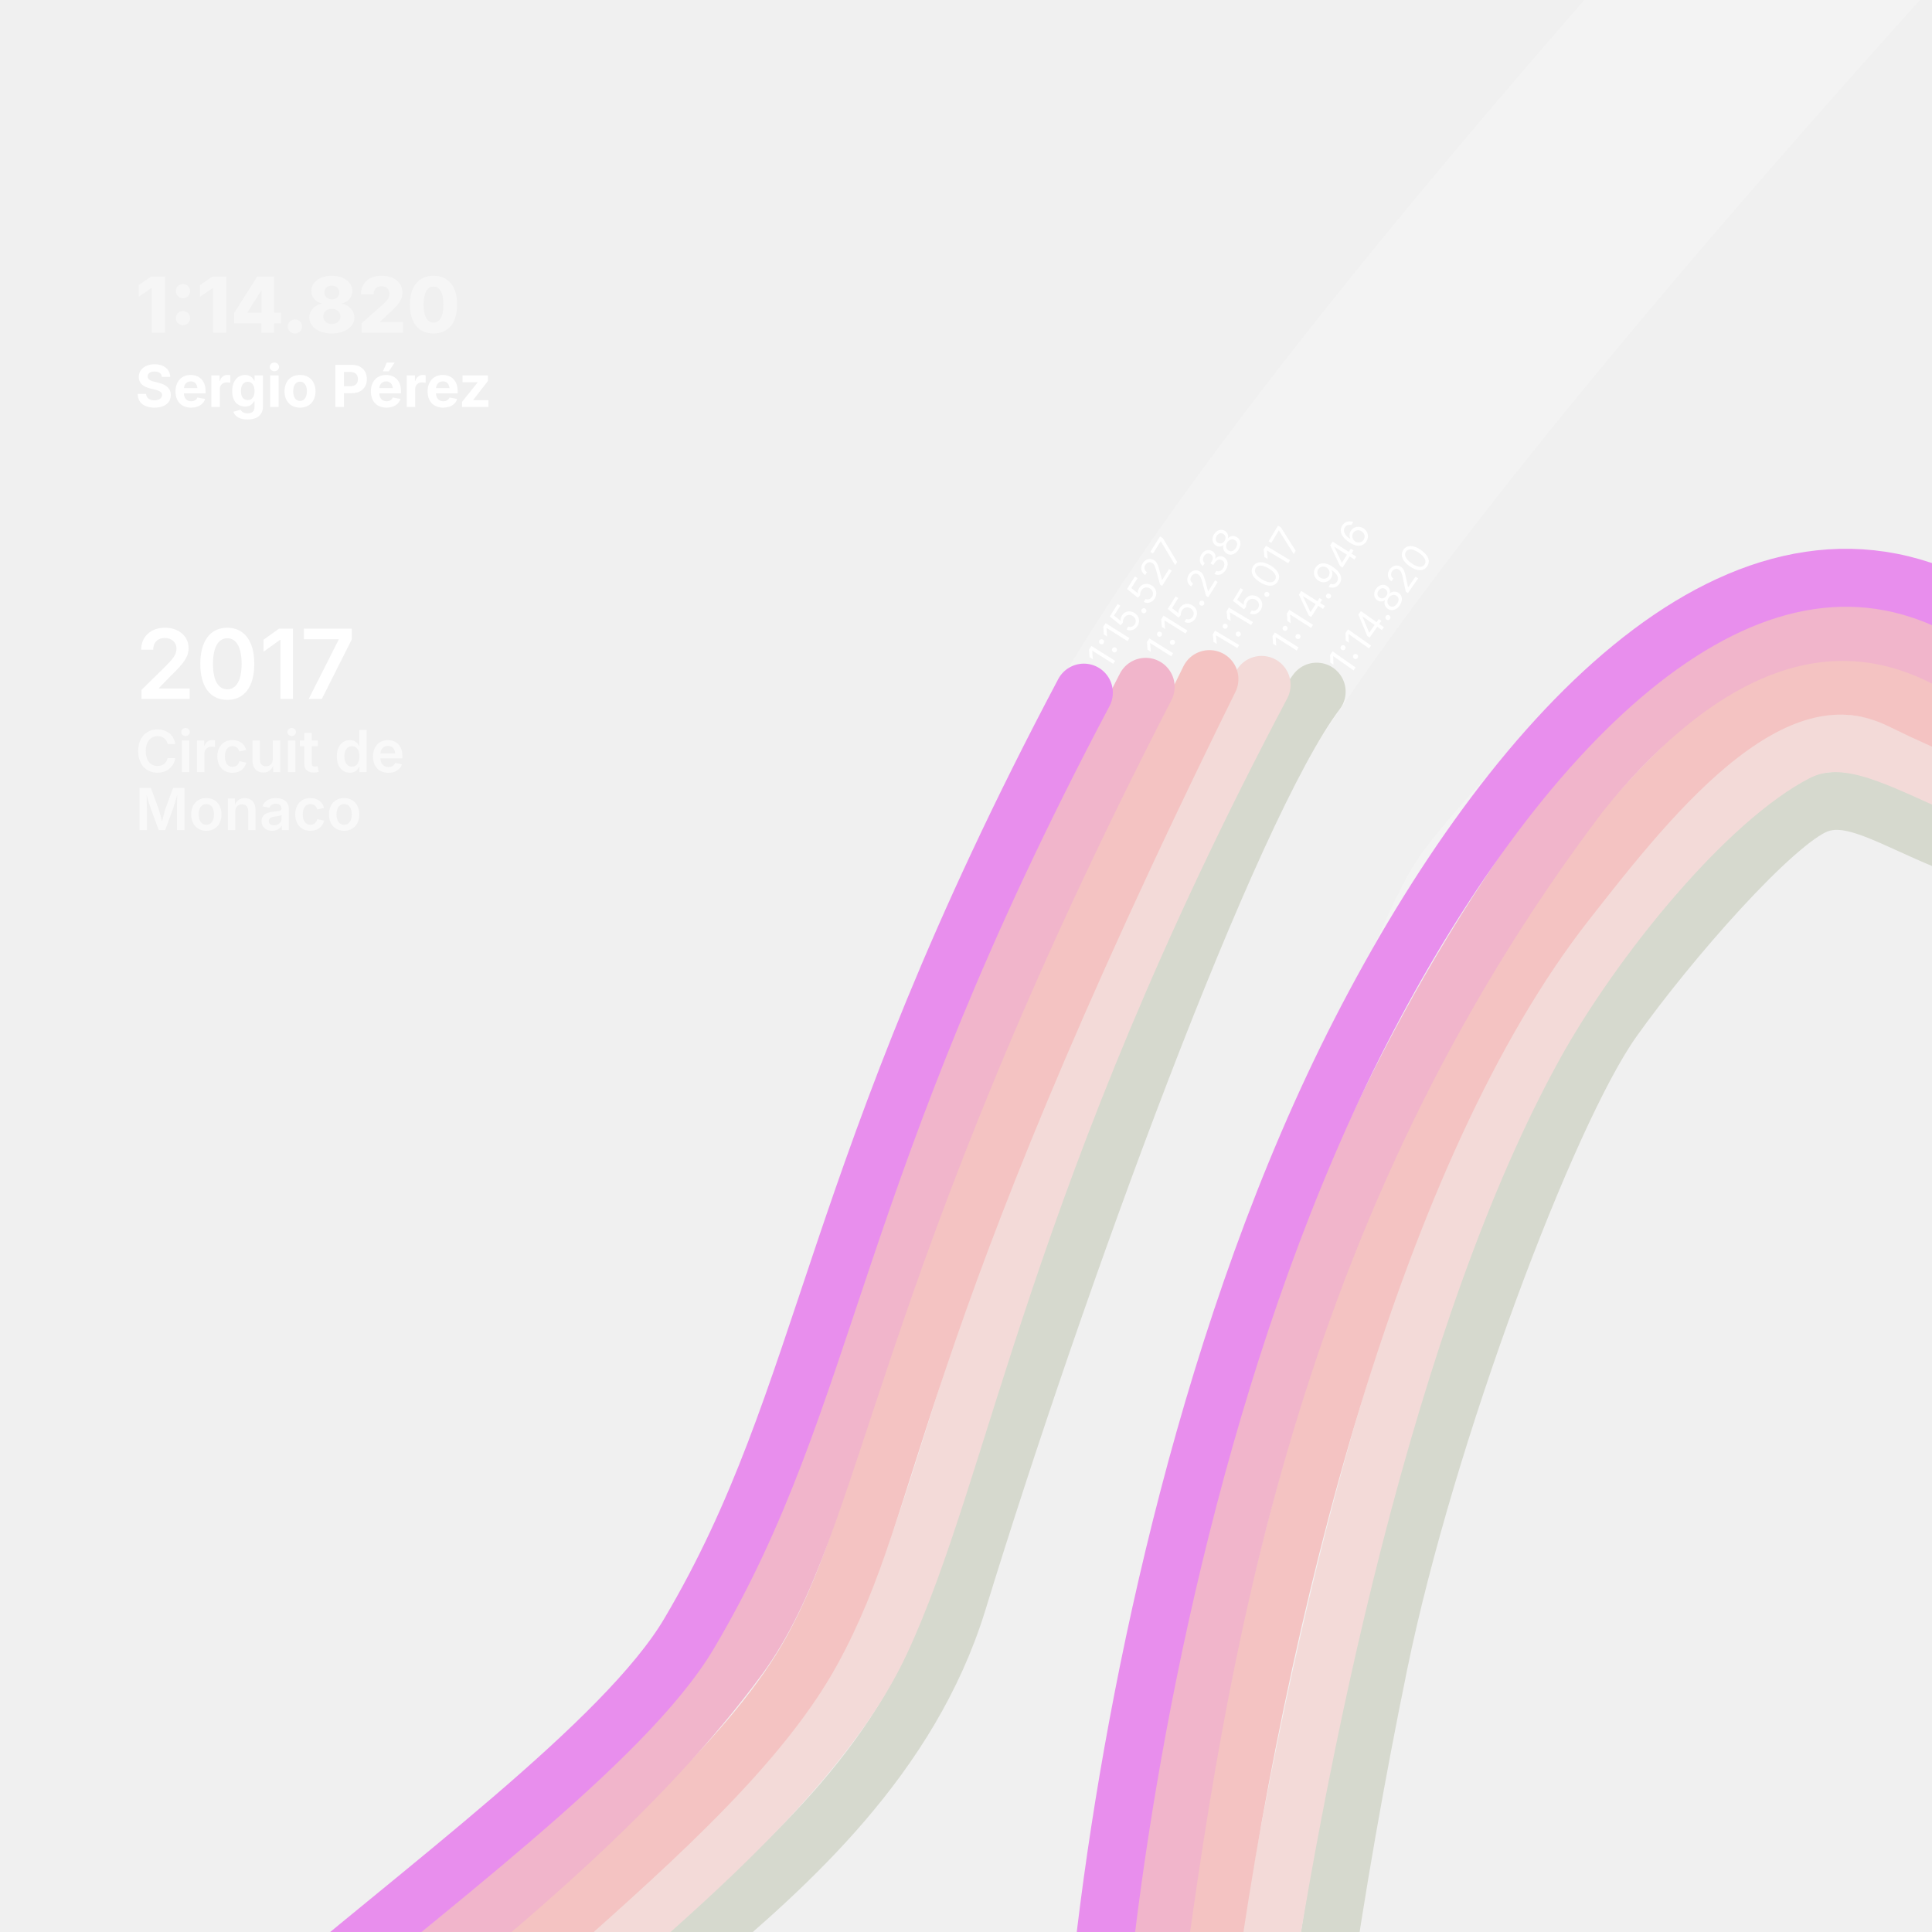
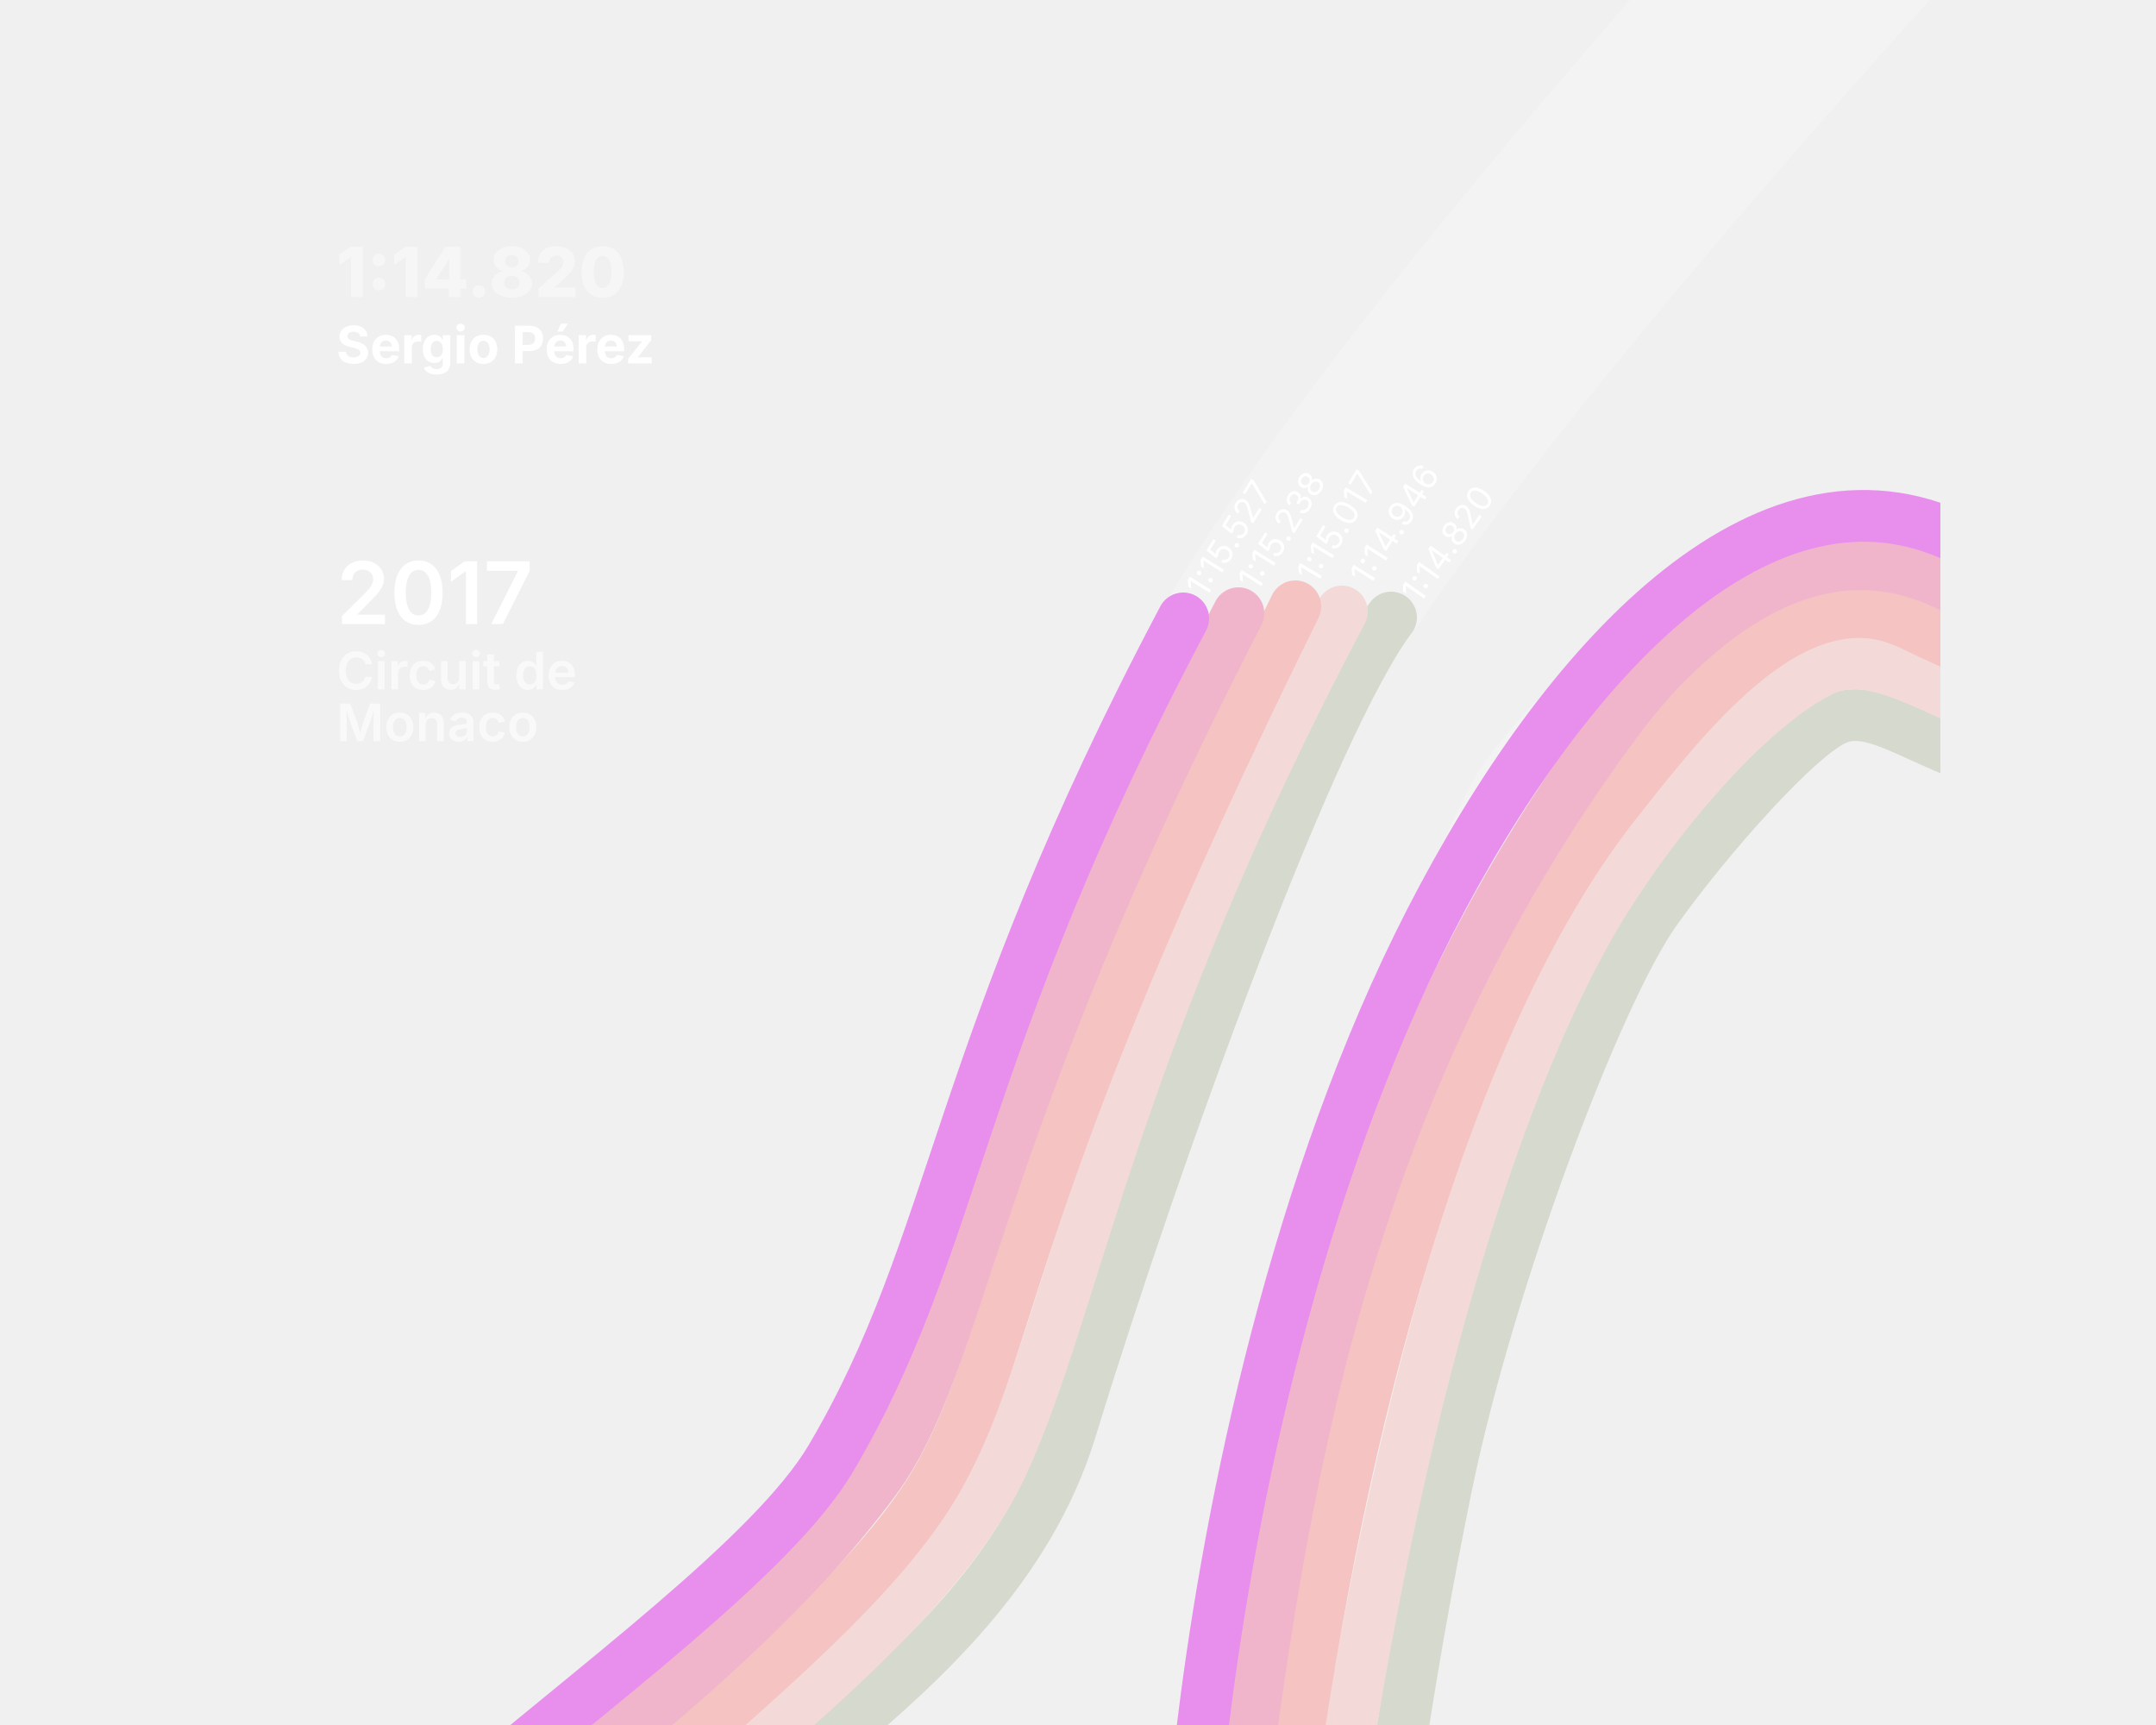
- <svg xmlns="http://www.w3.org/2000/svg" width="1000" height="1000" viewBox="0 0 1000 1000" fill="none">
+ <svg xmlns="http://www.w3.org/2000/svg" width="1000" height="800" viewBox="0 0 1000 1000" fill="none">
  <g id="Data Visualization - Information" clip-path="url(#clip0_212_29)">
    <path id="Circuit-Map" d="M1575.68 -118.208C1571.48 -72.014 1230.09 371.272 1139.68 392C1049.92 412.582 975.685 358.5 951.185 358.5C891.185 358.5 805.685 456.5 788.685 479.5C768.64 506.619 622.699 873.559 626.898 1012.14C631.097 1150.72 635.097 1246.61 567.912 1267.61C500.728 1288.6 239.879 1174.39 214.684 1124C189.49 1073.61 341.164 961.048 404.15 877.059C467.135 793.071 506.102 588.579 581.685 429C657.267 269.421 926.232 -24.42 1067.6 -177L1325.68 -402" stroke="white" stroke-opacity="0.2" stroke-width="130" stroke-linecap="round" stroke-linejoin="round" />
    <path id="First" d="M681.5 358C636 418 546.336 664 495.684 829C446.199 990.2 243.836 1051.5 300.184 1103.5C347.738 1147.38 564.351 1164.33 670.684 1162C672.351 1098.83 689.684 978 713.684 861C738.032 742.305 800.765 575.705 834.684 528C863.835 487 917.799 425.383 940.184 416.5C971.684 404 1008.68 455.5 1100.68 452.5C1174.18 450.103 1265.68 372 1248.68 259" stroke="#D6D9CE" stroke-width="30" stroke-linecap="round" stroke-linejoin="round" />
    <path id="Second" d="M653 354.5C517.5 610.5 498.5 758.5 455.685 850C408.424 951 249.185 1049 258.185 1069.5C265.498 1086.16 346.185 1127.33 399.685 1172L646.684 1074.5C670.684 904.5 718.185 678.5 794.185 541C823.604 487.774 882.185 414 929.685 389.5C977.185 365 1030.62 442.43 1119.68 421C1186.18 405 1187.68 366.833 1214.68 347.5" stroke="#F3DAD8" stroke-width="30" stroke-linecap="round" stroke-linejoin="round" />
    <path id="Third" d="M626 351.5C455 698 465.185 772.5 420.185 854.5C361.806 960.879 164.685 1071.5 224.684 1097C290.827 1125.11 584.185 1125.5 585.685 1120C586.885 1115.6 610.852 1064.83 622.685 1040C650.685 832 711.255 594.087 810.185 467.5C856.685 408 918.321 330.131 984.185 362.5C1101.68 420.246 1137.18 398.5 1203.68 335" stroke="#F4C3C2" stroke-width="30" stroke-linecap="round" stroke-linejoin="round" />
    <path id="Fourth" d="M593 355.5C435.5 661 433.685 788 382.185 858C282.661 993.275 88.184 1101.5 147.185 1094.5C221.391 1085.7 458.018 1167.33 582.185 1162L595.684 1038C619.685 858 655.185 625.5 817.685 411C870.184 345.5 937.827 303.041 1009.68 342C1134.18 409.5 1174.18 322 1196.18 281" stroke="#F1B5CB" stroke-width="30" stroke-linecap="round" stroke-linejoin="round" />
    <path id="Fifth" d="M561 358.5C427.5 610.5 430.629 720.5 356.685 845.5C290.222 957.853 -62.815 1150.5 61.185 1209.5C185.185 1268.5 555.685 1268 555.685 1213C555.685 1158 558.353 1114.5 572.685 998C588.185 872 626.674 685.047 704.185 534C782.185 382 897.977 257.767 1010.68 312C1168.18 395 1188.18 252 1247.18 184" stroke="#E88EED" stroke-width="30" stroke-linecap="round" stroke-linejoin="round" />
    <text id="First-Time" transform="translate(675 334.558) rotate(-54.9198)" fill="white" xml:space="preserve" style="white-space: pre" font-family="SF Pro Display" font-size="20" letter-spacing="0em">
      <tspan x="0" y="28.109">1:14.820</tspan>
    </text>
    <text id="Second-Time" transform="translate(645 325.486) rotate(-57.6088)" fill="white" xml:space="preserve" style="white-space: pre" font-family="SF Pro Display" font-size="20" letter-spacing="0em">
      <tspan x="0" y="28.109">1:14.946</tspan>
    </text>
    <text id="Third-Time" transform="translate(614 324.892) rotate(-59.0524)" fill="white" xml:space="preserve" style="white-space: pre" font-family="SF Pro Display" font-size="20" letter-spacing="0em">
      <tspan x="0" y="28.109">1:15.017</tspan>
    </text>
    <text id="Fourth-Time" transform="translate(580 328.636) rotate(-57.9512)" fill="white" xml:space="preserve" style="white-space: pre" font-family="SF Pro Display" font-size="20" letter-spacing="0em">
      <tspan x="0" y="28.109">1:15.238</tspan>
    </text>
    <text id="Fifth-Time" transform="translate(550 332.519) rotate(-57.901)" fill="white" xml:space="preserve" style="white-space: pre" font-family="SF Pro Display" font-size="20" letter-spacing="0em">
      <tspan x="0" y="28.109">1:15.527</tspan>
    </text>
    <text id="Year" fill="white" xml:space="preserve" style="white-space: pre" font-family="SF Pro Display" font-size="50" font-weight="600" letter-spacing="0em">
      <tspan x="70" y="361.773">2017</tspan>
    </text>
    <text id="Circuit-Name" fill="white" fill-opacity="0.6" xml:space="preserve" style="white-space: pre" font-family="SF Pro Display" font-size="30" font-weight="600" letter-spacing="0em">
      <tspan x="70" y="399.664">Circuit de
</tspan>
      <tspan x="70" y="429.664">Monaco</tspan>
    </text>
    <text id="Driver" fill="white" xml:space="preserve" style="white-space: pre" font-family="SF Pro Display" font-size="30" font-weight="bold" letter-spacing="0em">
      <tspan x="70" y="210.664">Sergio Pérez</tspan>
    </text>
    <text id="Time" fill="white" fill-opacity="0.4" xml:space="preserve" style="white-space: pre" font-family="SF Pro Display" font-size="40" font-weight="800" letter-spacing="0em">
      <tspan x="70" y="172.219">1:14.820</tspan>
    </text>
  </g>
  <defs>
    <clipPath id="clip0_212_29">
      <rect width="1000" height="1000" fill="white" />
    </clipPath>
  </defs>
</svg>
